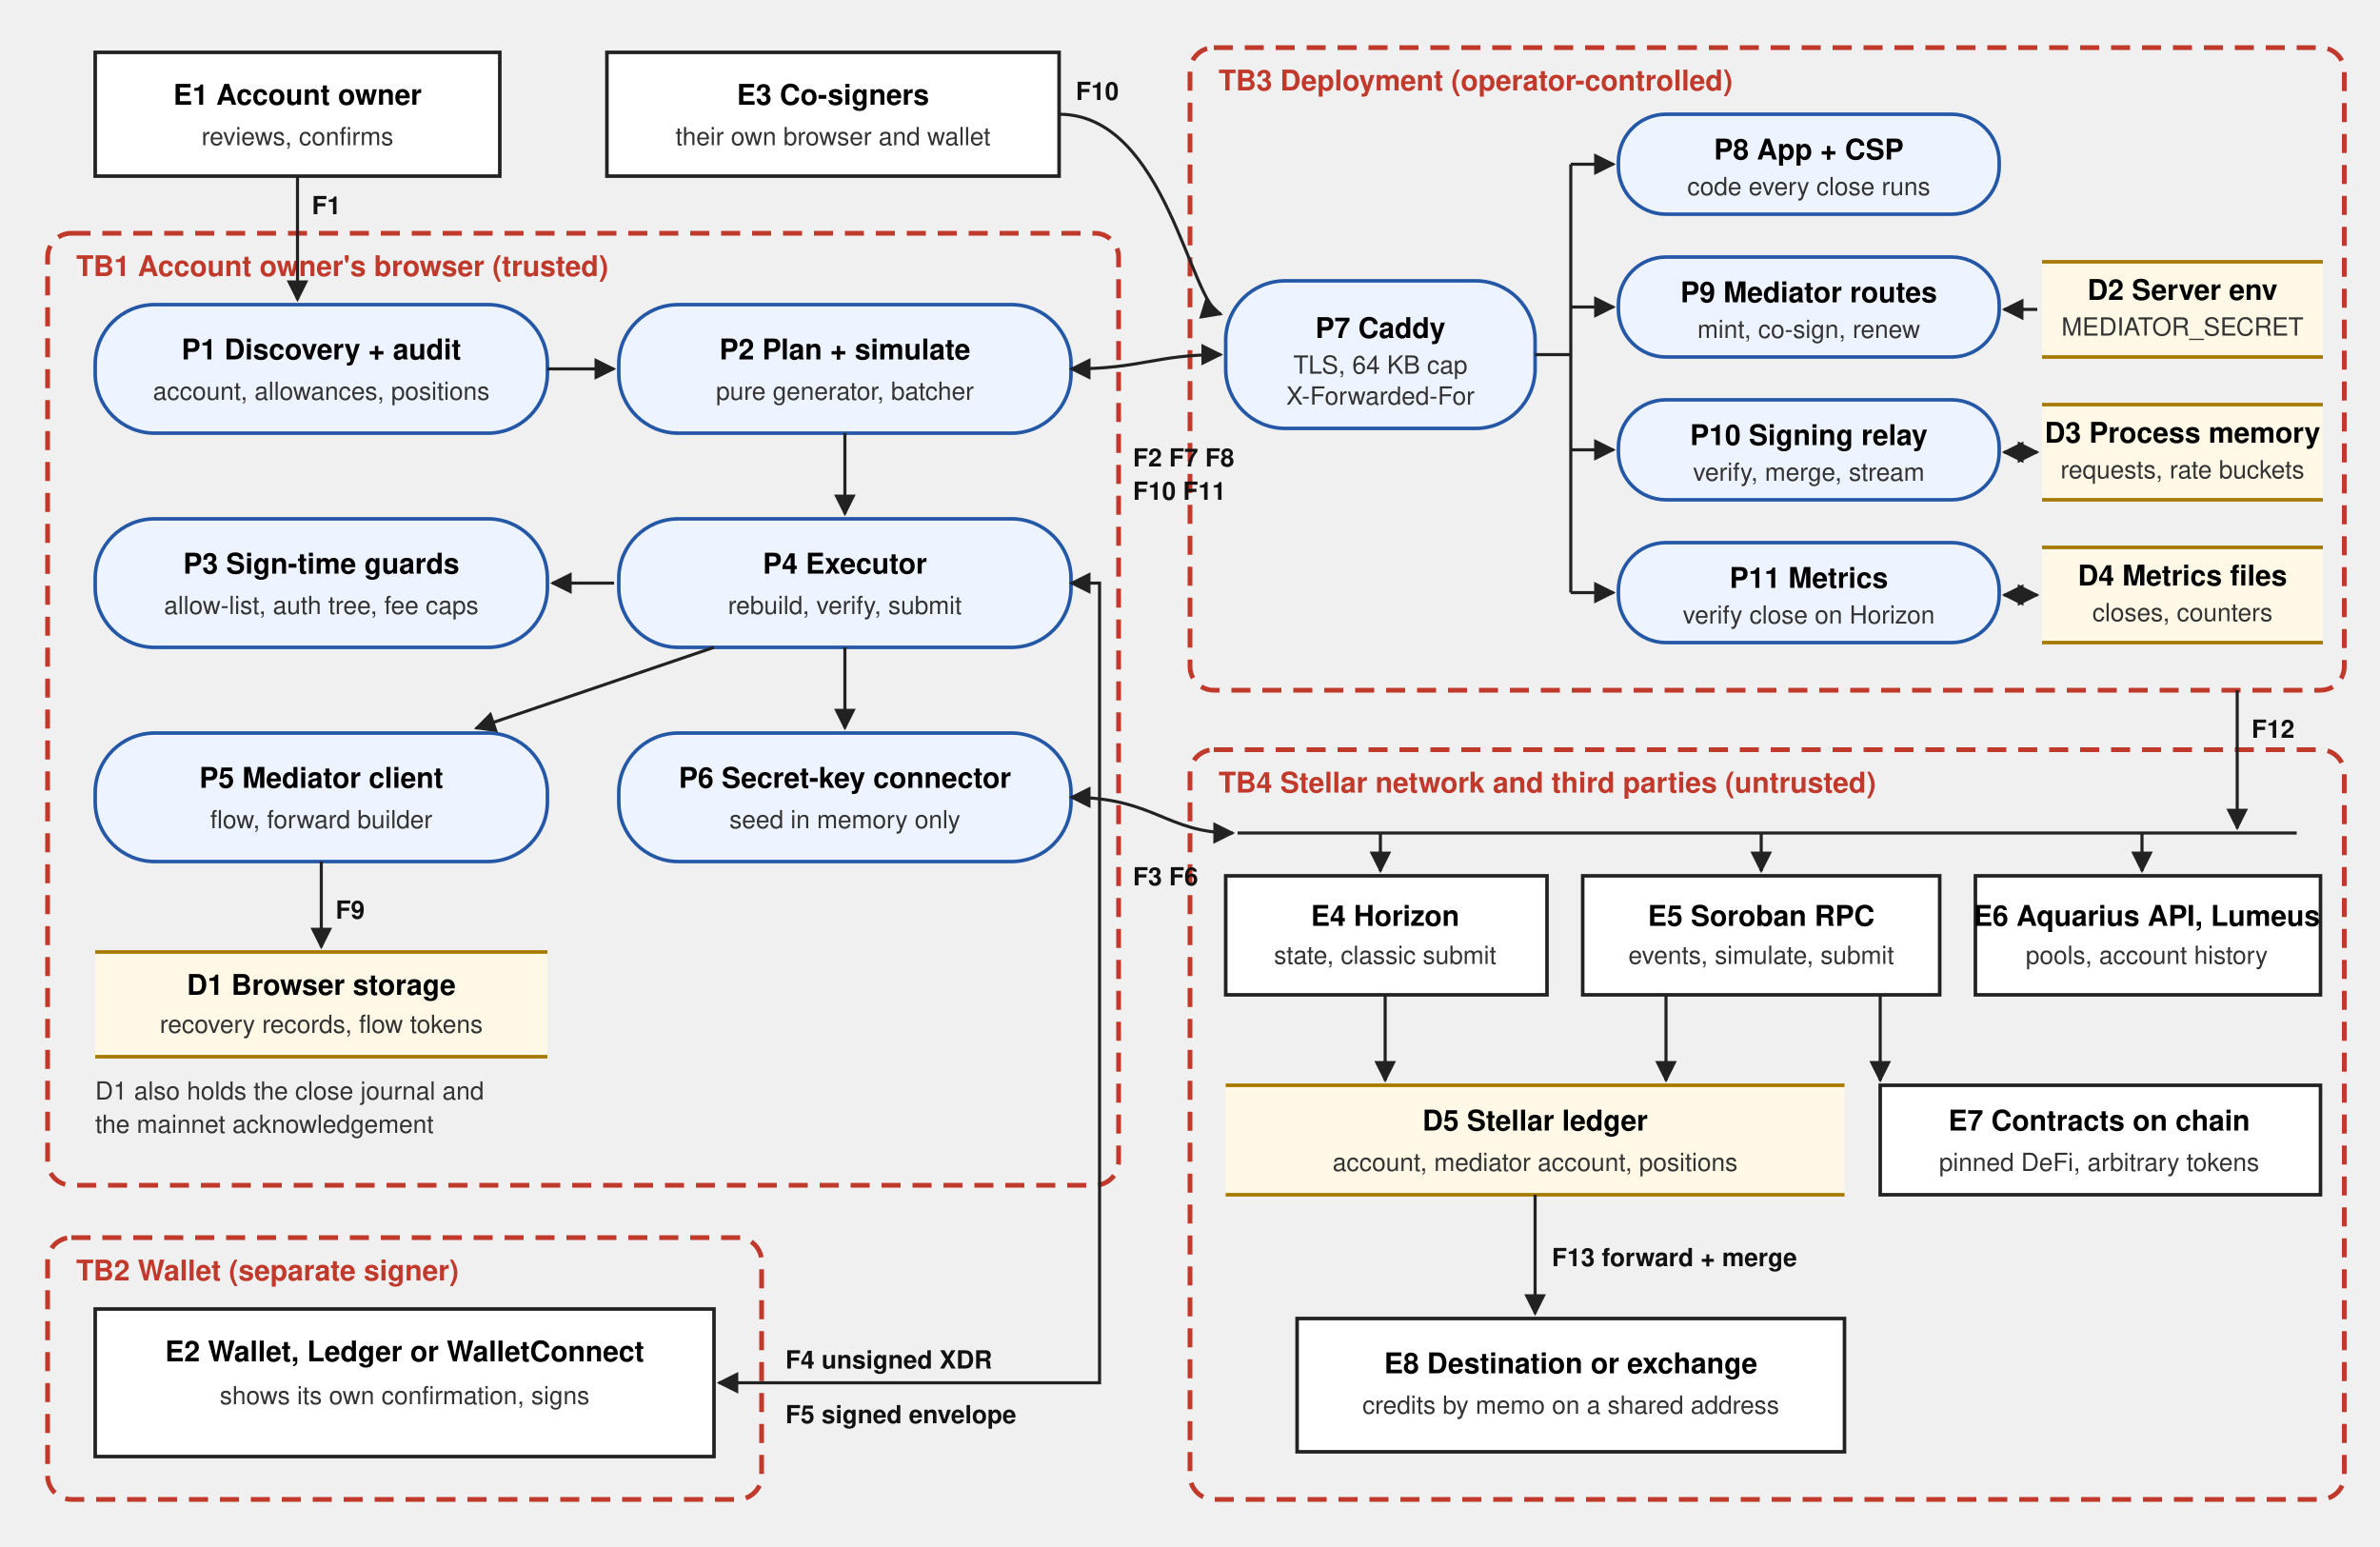
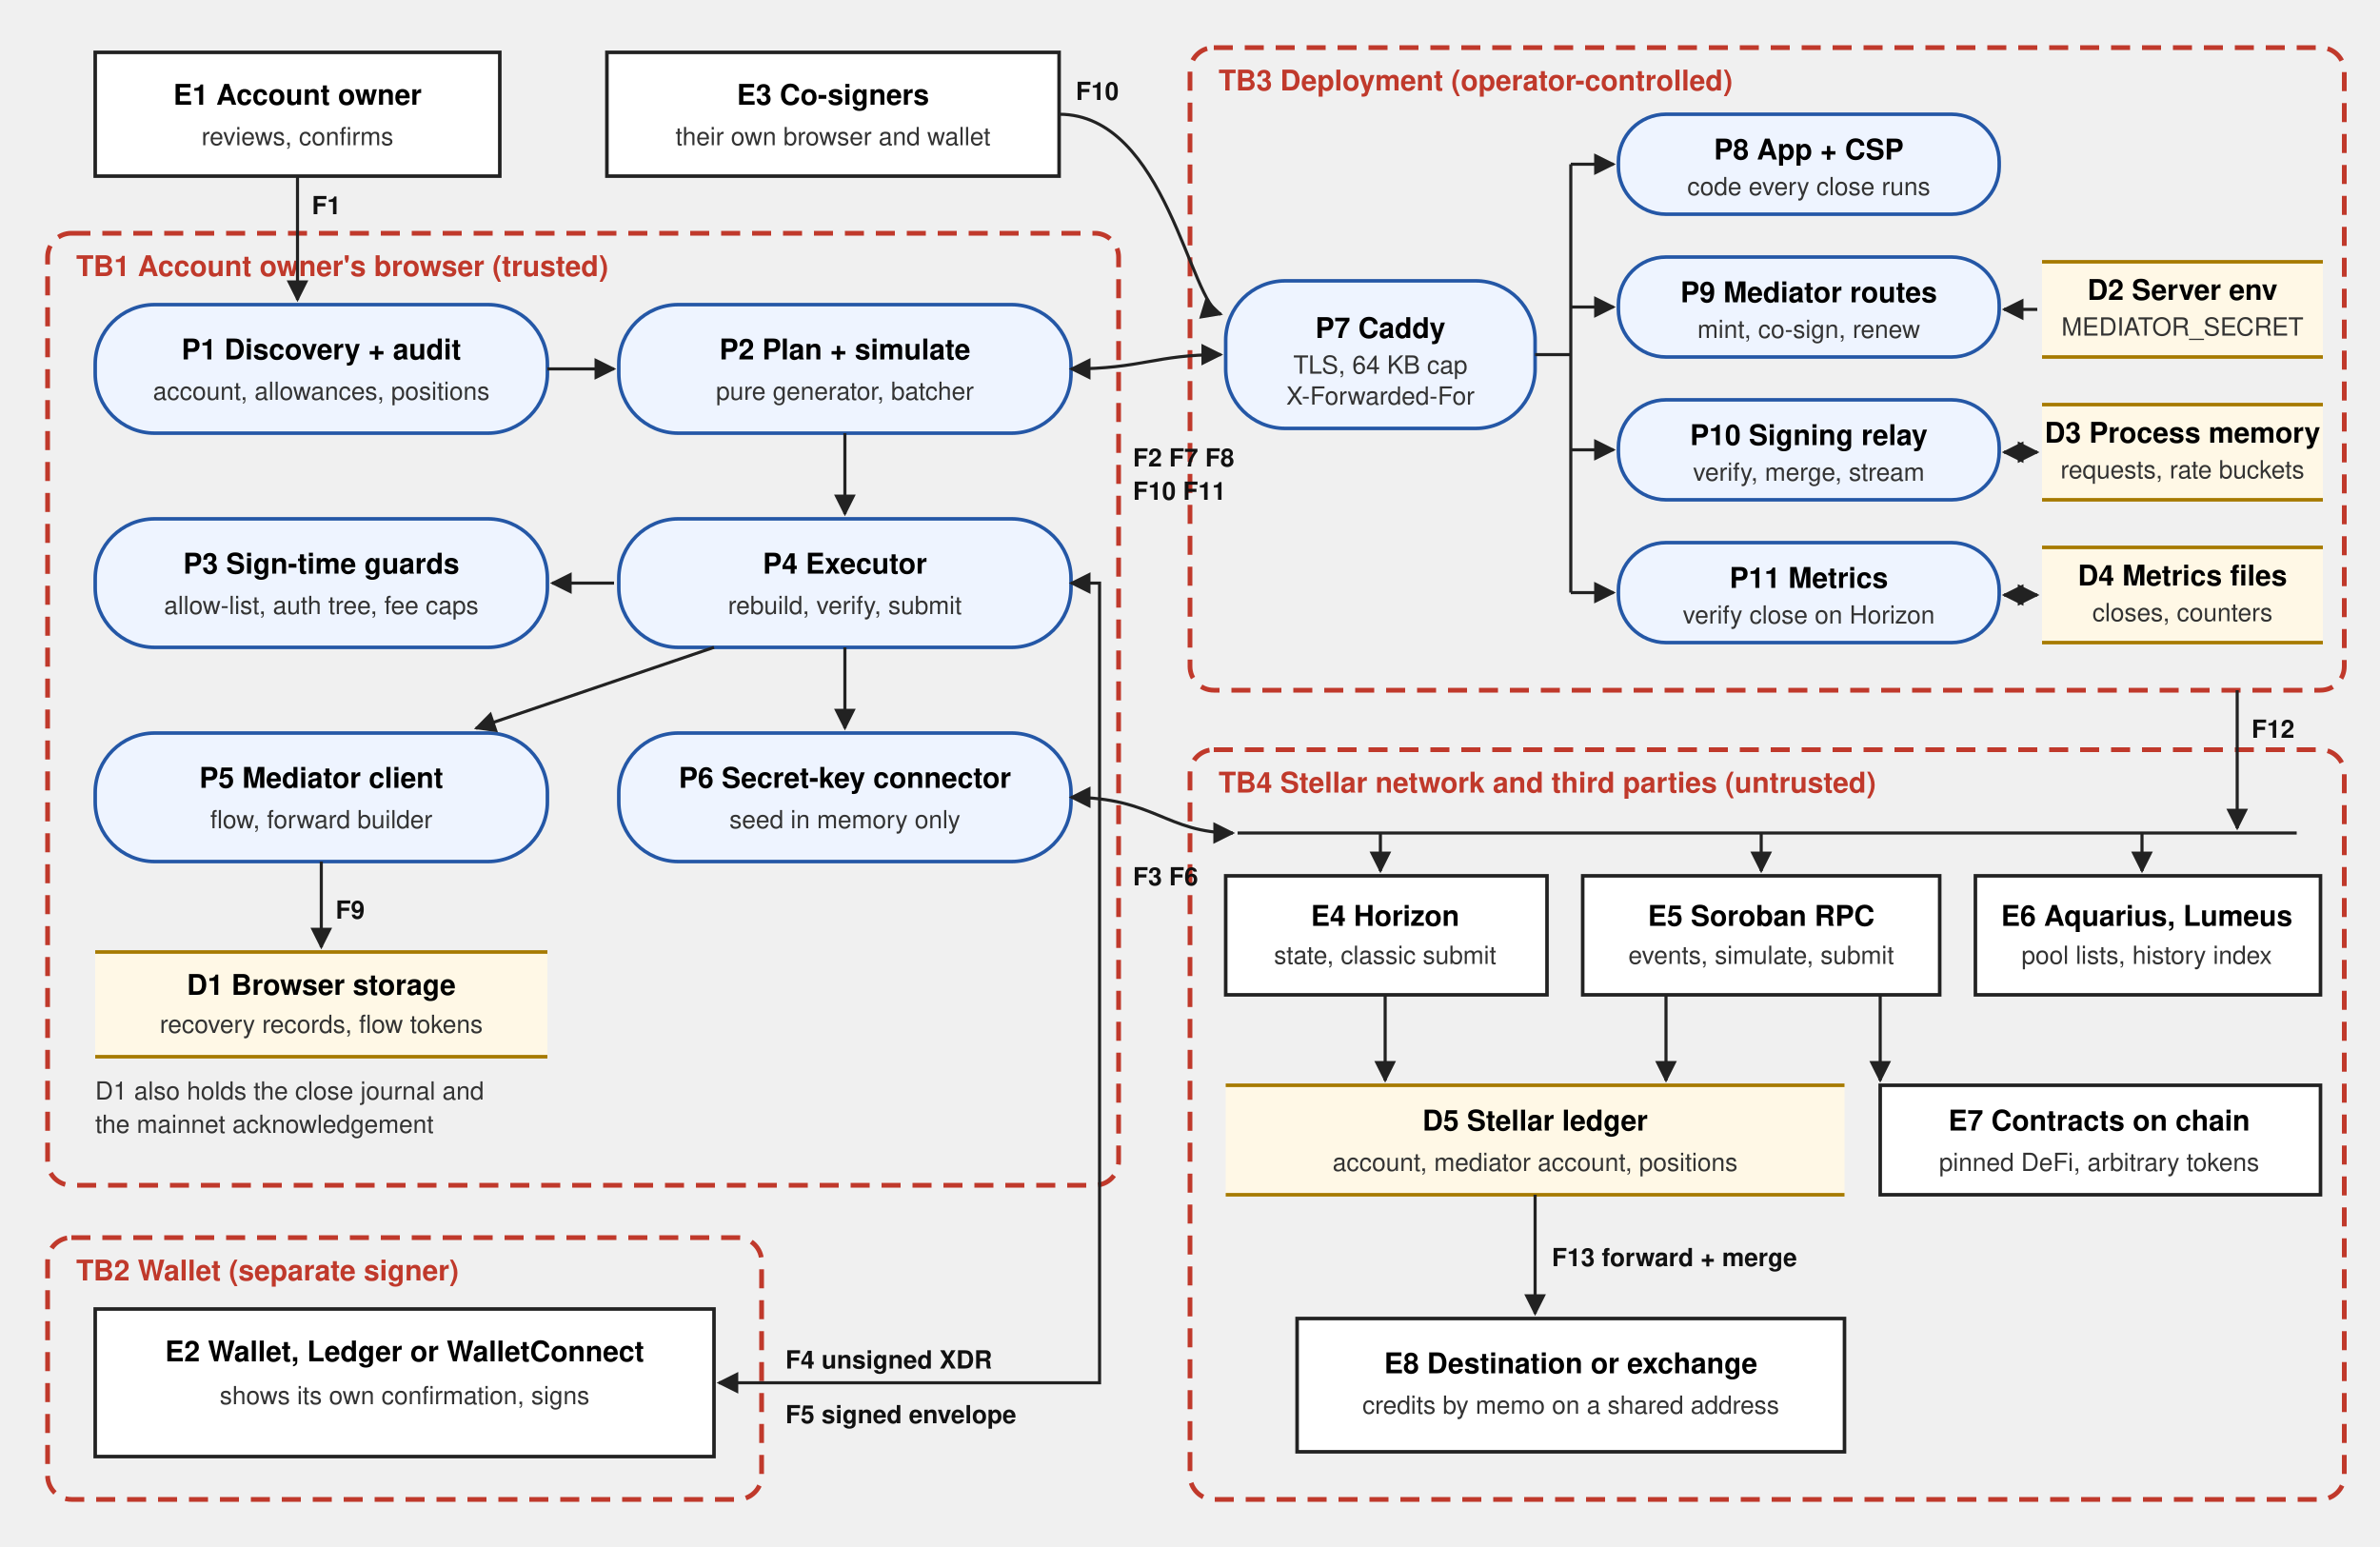
<svg xmlns="http://www.w3.org/2000/svg" viewBox="0 0 1000 650" width="1000" height="650" font-family="Helvetica, Arial, sans-serif">
  <defs>
    <marker id="a" viewBox="0 0 10 10" refX="9" refY="5" markerWidth="7" markerHeight="7" orient="auto-start-reverse">
      <path d="M0,0 L10,5 L0,10 z" fill="#222" />
    </marker>
  </defs>
  <style>
    .tb{fill:none;stroke:#c0392b;stroke-width:2;stroke-dasharray:8 5}
    .tbl{fill:#c0392b;font-weight:bold;font-size:12px}
    .ext{fill:#fff;stroke:#222;stroke-width:1.5}
    .proc{fill:#eef4ff;stroke:#2457a6;stroke-width:1.5}
    .sbg{fill:#fff8e6}
    .sl{stroke:#a67a00;stroke-width:1.5}
    .f{stroke:#222;stroke-width:1.3;fill:none;marker-end:url(#a)}
    .f2{stroke:#222;stroke-width:1.3;fill:none;marker-end:url(#a);marker-start:url(#a)}
    .ln{stroke:#222;stroke-width:1.3;fill:none}
    .fl{font-size:10.5px;fill:#111;font-weight:600}
    .t{font-size:12px;font-weight:600}
    .s{font-size:10.5px;fill:#333}
  </style>
  <rect class="ext" x="40" y="22" width="170" height="52" />
  <text class="t" x="125" y="44" text-anchor="middle">E1 Account owner</text>
  <text class="s" x="125" y="61" text-anchor="middle">reviews, confirms</text>
  <rect class="ext" x="255" y="22" width="190" height="52" />
  <text class="t" x="350" y="44" text-anchor="middle">E3 Co-signers</text>
  <text class="s" x="350" y="61" text-anchor="middle">their own browser and wallet</text>
  <rect class="tb" x="20" y="98" width="450" height="400" rx="10" />
  <text class="tbl" x="32" y="116">TB1  Account owner's browser (trusted)</text>
  <rect class="proc" x="40" y="128" width="190" height="54" rx="25" />
  <text class="t" x="135" y="151" text-anchor="middle">P1 Discovery + audit</text>
  <text class="s" x="135" y="168" text-anchor="middle">account, allowances, positions</text>
  <rect class="proc" x="260" y="128" width="190" height="54" rx="25" />
  <text class="t" x="355" y="151" text-anchor="middle">P2 Plan + simulate</text>
  <text class="s" x="355" y="168" text-anchor="middle">pure generator, batcher</text>
  <rect class="proc" x="40" y="218" width="190" height="54" rx="25" />
  <text class="t" x="135" y="241" text-anchor="middle">P3 Sign-time guards</text>
  <text class="s" x="135" y="258" text-anchor="middle">allow-list, auth tree, fee caps</text>
  <rect class="proc" x="260" y="218" width="190" height="54" rx="25" />
  <text class="t" x="355" y="241" text-anchor="middle">P4 Executor</text>
  <text class="s" x="355" y="258" text-anchor="middle">rebuild, verify, submit</text>
  <rect class="proc" x="40" y="308" width="190" height="54" rx="25" />
  <text class="t" x="135" y="331" text-anchor="middle">P5 Mediator client</text>
  <text class="s" x="135" y="348" text-anchor="middle">flow, forward builder</text>
  <rect class="proc" x="260" y="308" width="190" height="54" rx="25" />
  <text class="t" x="355" y="331" text-anchor="middle">P6 Secret-key connector</text>
  <text class="s" x="355" y="348" text-anchor="middle">seed in memory only</text>
  <rect class="sbg" x="40" y="400" width="190" height="44" />
  <line class="sl" x1="40" y1="400" x2="230" y2="400" />
  <line class="sl" x1="40" y1="444" x2="230" y2="444" />
  <text class="t" x="135" y="418" text-anchor="middle">D1 Browser storage</text>
  <text class="s" x="135" y="434" text-anchor="middle">recovery records, flow tokens</text>
  <text class="s" x="40" y="462">D1 also holds the close journal and</text>
  <text class="s" x="40" y="476">the mainnet acknowledgement</text>
  <path class="f" d="M125,74 V126" />
  <text class="fl" x="131" y="90">F1</text>
  <path class="f" d="M230,155 H258" />
  <path class="f" d="M355,182 V216" />
  <path class="f" d="M258,245 H232" />
  <path class="f" d="M300,272 L200,306" />
  <path class="f" d="M355,272 V306" />
  <path class="f" d="M135,362 V398" />
  <text class="fl" x="141" y="386">F9</text>
  <rect class="tb" x="20" y="520" width="300" height="110" rx="10" />
  <text class="tbl" x="32" y="538">TB2  Wallet (separate signer)</text>
  <rect class="ext" x="40" y="550" width="260" height="62" />
  <text class="t" x="170" y="572" text-anchor="middle">E2 Wallet, Ledger or WalletConnect</text>
  <text class="s" x="170" y="590" text-anchor="middle">shows its own confirmation, signs</text>
  <path class="f2" d="M450,245 H462 V581 H302" />
  <text class="fl" x="330" y="575">F4 unsigned XDR</text>
  <text class="fl" x="330" y="598">F5 signed envelope</text>
  <rect class="tb" x="500" y="20" width="485" height="270" rx="10" />
  <text class="tbl" x="512" y="38">TB3  Deployment (operator-controlled)</text>
  <rect class="proc" x="515" y="118" width="130" height="62" rx="25" />
  <text class="t" x="580" y="142" text-anchor="middle">P7 Caddy</text>
  <text class="s" x="580" y="157" text-anchor="middle">TLS, 64 KB cap</text>
  <text class="s" x="580" y="170" text-anchor="middle">X-Forwarded-For</text>
  <path class="ln" d="M645,149 H660 M660,69 V249" />
  <rect class="proc" x="680" y="48" width="160" height="42" rx="20" />
  <text class="t" x="760" y="67" text-anchor="middle">P8 App + CSP</text>
  <text class="s" x="760" y="82" text-anchor="middle">code every close runs</text>
  <rect class="proc" x="680" y="108" width="160" height="42" rx="20" />
  <text class="t" x="760" y="127" text-anchor="middle">P9 Mediator routes</text>
  <text class="s" x="760" y="142" text-anchor="middle">mint, co-sign, renew</text>
  <rect class="proc" x="680" y="168" width="160" height="42" rx="20" />
  <text class="t" x="760" y="187" text-anchor="middle">P10 Signing relay</text>
  <text class="s" x="760" y="202" text-anchor="middle">verify, merge, stream</text>
  <rect class="proc" x="680" y="228" width="160" height="42" rx="20" />
  <text class="t" x="760" y="247" text-anchor="middle">P11 Metrics</text>
  <text class="s" x="760" y="262" text-anchor="middle">verify close on Horizon</text>
  <path class="f" d="M660,69 H678" />
  <path class="f" d="M660,129 H678" />
  <path class="f" d="M660,189 H678" />
  <path class="f" d="M660,249 H678" />
  <rect class="sbg" x="858" y="110" width="118" height="40" />
  <line class="sl" x1="858" y1="110" x2="976" y2="110" />
  <line class="sl" x1="858" y1="150" x2="976" y2="150" />
  <text class="t" x="917" y="126" text-anchor="middle">D2 Server env</text>
  <text class="s" x="917" y="141" text-anchor="middle">MEDIATOR_SECRET</text>
  <rect class="sbg" x="858" y="170" width="118" height="40" />
  <line class="sl" x1="858" y1="170" x2="976" y2="170" />
  <line class="sl" x1="858" y1="210" x2="976" y2="210" />
  <text class="t" x="917" y="186" text-anchor="middle">D3 Process memory</text>
  <text class="s" x="917" y="201" text-anchor="middle">requests, rate buckets</text>
  <rect class="sbg" x="858" y="230" width="118" height="40" />
  <line class="sl" x1="858" y1="230" x2="976" y2="230" />
  <line class="sl" x1="858" y1="270" x2="976" y2="270" />
  <text class="t" x="917" y="246" text-anchor="middle">D4 Metrics files</text>
  <text class="s" x="917" y="261" text-anchor="middle">closes, counters</text>
  <path class="f" d="M856,130 H842" />
  <path class="f2" d="M842,190 H856" />
  <path class="f2" d="M842,250 H856" />
  <path class="f2" d="M450,155 C480,155 485,149 513,149" />
  <path class="f" d="M445,48 C490,48 500,128 513,132" />
  <text class="fl" x="476" y="196">F2 F7 F8</text>
  <text class="fl" x="476" y="210">F10 F11</text>
  <text class="fl" x="452" y="42">F10</text>
  <rect class="tb" x="500" y="315" width="485" height="315" rx="10" />
  <text class="tbl" x="512" y="333">TB4  Stellar network and third parties (untrusted)</text>
  <path class="ln" d="M520,350 H965" />
  <path class="f" d="M580,350 V366" />
  <path class="f" d="M740,350 V366" />
  <path class="f" d="M900,350 V366" />
  <rect class="ext" x="515" y="368" width="135" height="50" />
  <text class="t" x="582" y="389" text-anchor="middle">E4 Horizon</text>
  <text class="s" x="582" y="405" text-anchor="middle">state, classic submit</text>
  <rect class="ext" x="665" y="368" width="150" height="50" />
  <text class="t" x="740" y="389" text-anchor="middle">E5 Soroban RPC</text>
  <text class="s" x="740" y="405" text-anchor="middle">events, simulate, submit</text>
  <rect class="ext" x="830" y="368" width="145" height="50" />
-   <text class="t" x="902" y="389" text-anchor="middle">E6 Aquarius API, Lumeus</text>
-   <text class="s" x="902" y="405" text-anchor="middle">pools, account history</text>
+   <text class="t" x="902" y="389" text-anchor="middle">E6 Aquarius, Lumeus</text>
+   <text class="s" x="902" y="405" text-anchor="middle">pool lists, history index</text>
  <path class="f" d="M582,418 V454" />
  <path class="f" d="M700,418 V454" />
  <path class="f" d="M790,418 V454" />
  <rect class="sbg" x="515" y="456" width="260" height="46" />
  <line class="sl" x1="515" y1="456" x2="775" y2="456" />
  <line class="sl" x1="515" y1="502" x2="775" y2="502" />
  <text class="t" x="645" y="475" text-anchor="middle">D5 Stellar ledger</text>
  <text class="s" x="645" y="492" text-anchor="middle">account, mediator account, positions</text>
  <rect class="ext" x="790" y="456" width="185" height="46" />
  <text class="t" x="882" y="475" text-anchor="middle">E7 Contracts on chain</text>
  <text class="s" x="882" y="492" text-anchor="middle">pinned DeFi, arbitrary tokens</text>
  <path class="f" d="M645,502 V552" />
  <text class="fl" x="652" y="532">F13 forward + merge</text>
  <rect class="ext" x="545" y="554" width="230" height="56" />
  <text class="t" x="660" y="577" text-anchor="middle">E8 Destination or exchange</text>
  <text class="s" x="660" y="594" text-anchor="middle">credits by memo on a shared address</text>
  <path class="f2" d="M450,335 C485,335 490,350 518,350" />
  <text class="fl" x="476" y="372">F3 F6</text>
  <path class="f" d="M940,290 V348" />
  <text class="fl" x="946" y="310">F12</text>
</svg>
